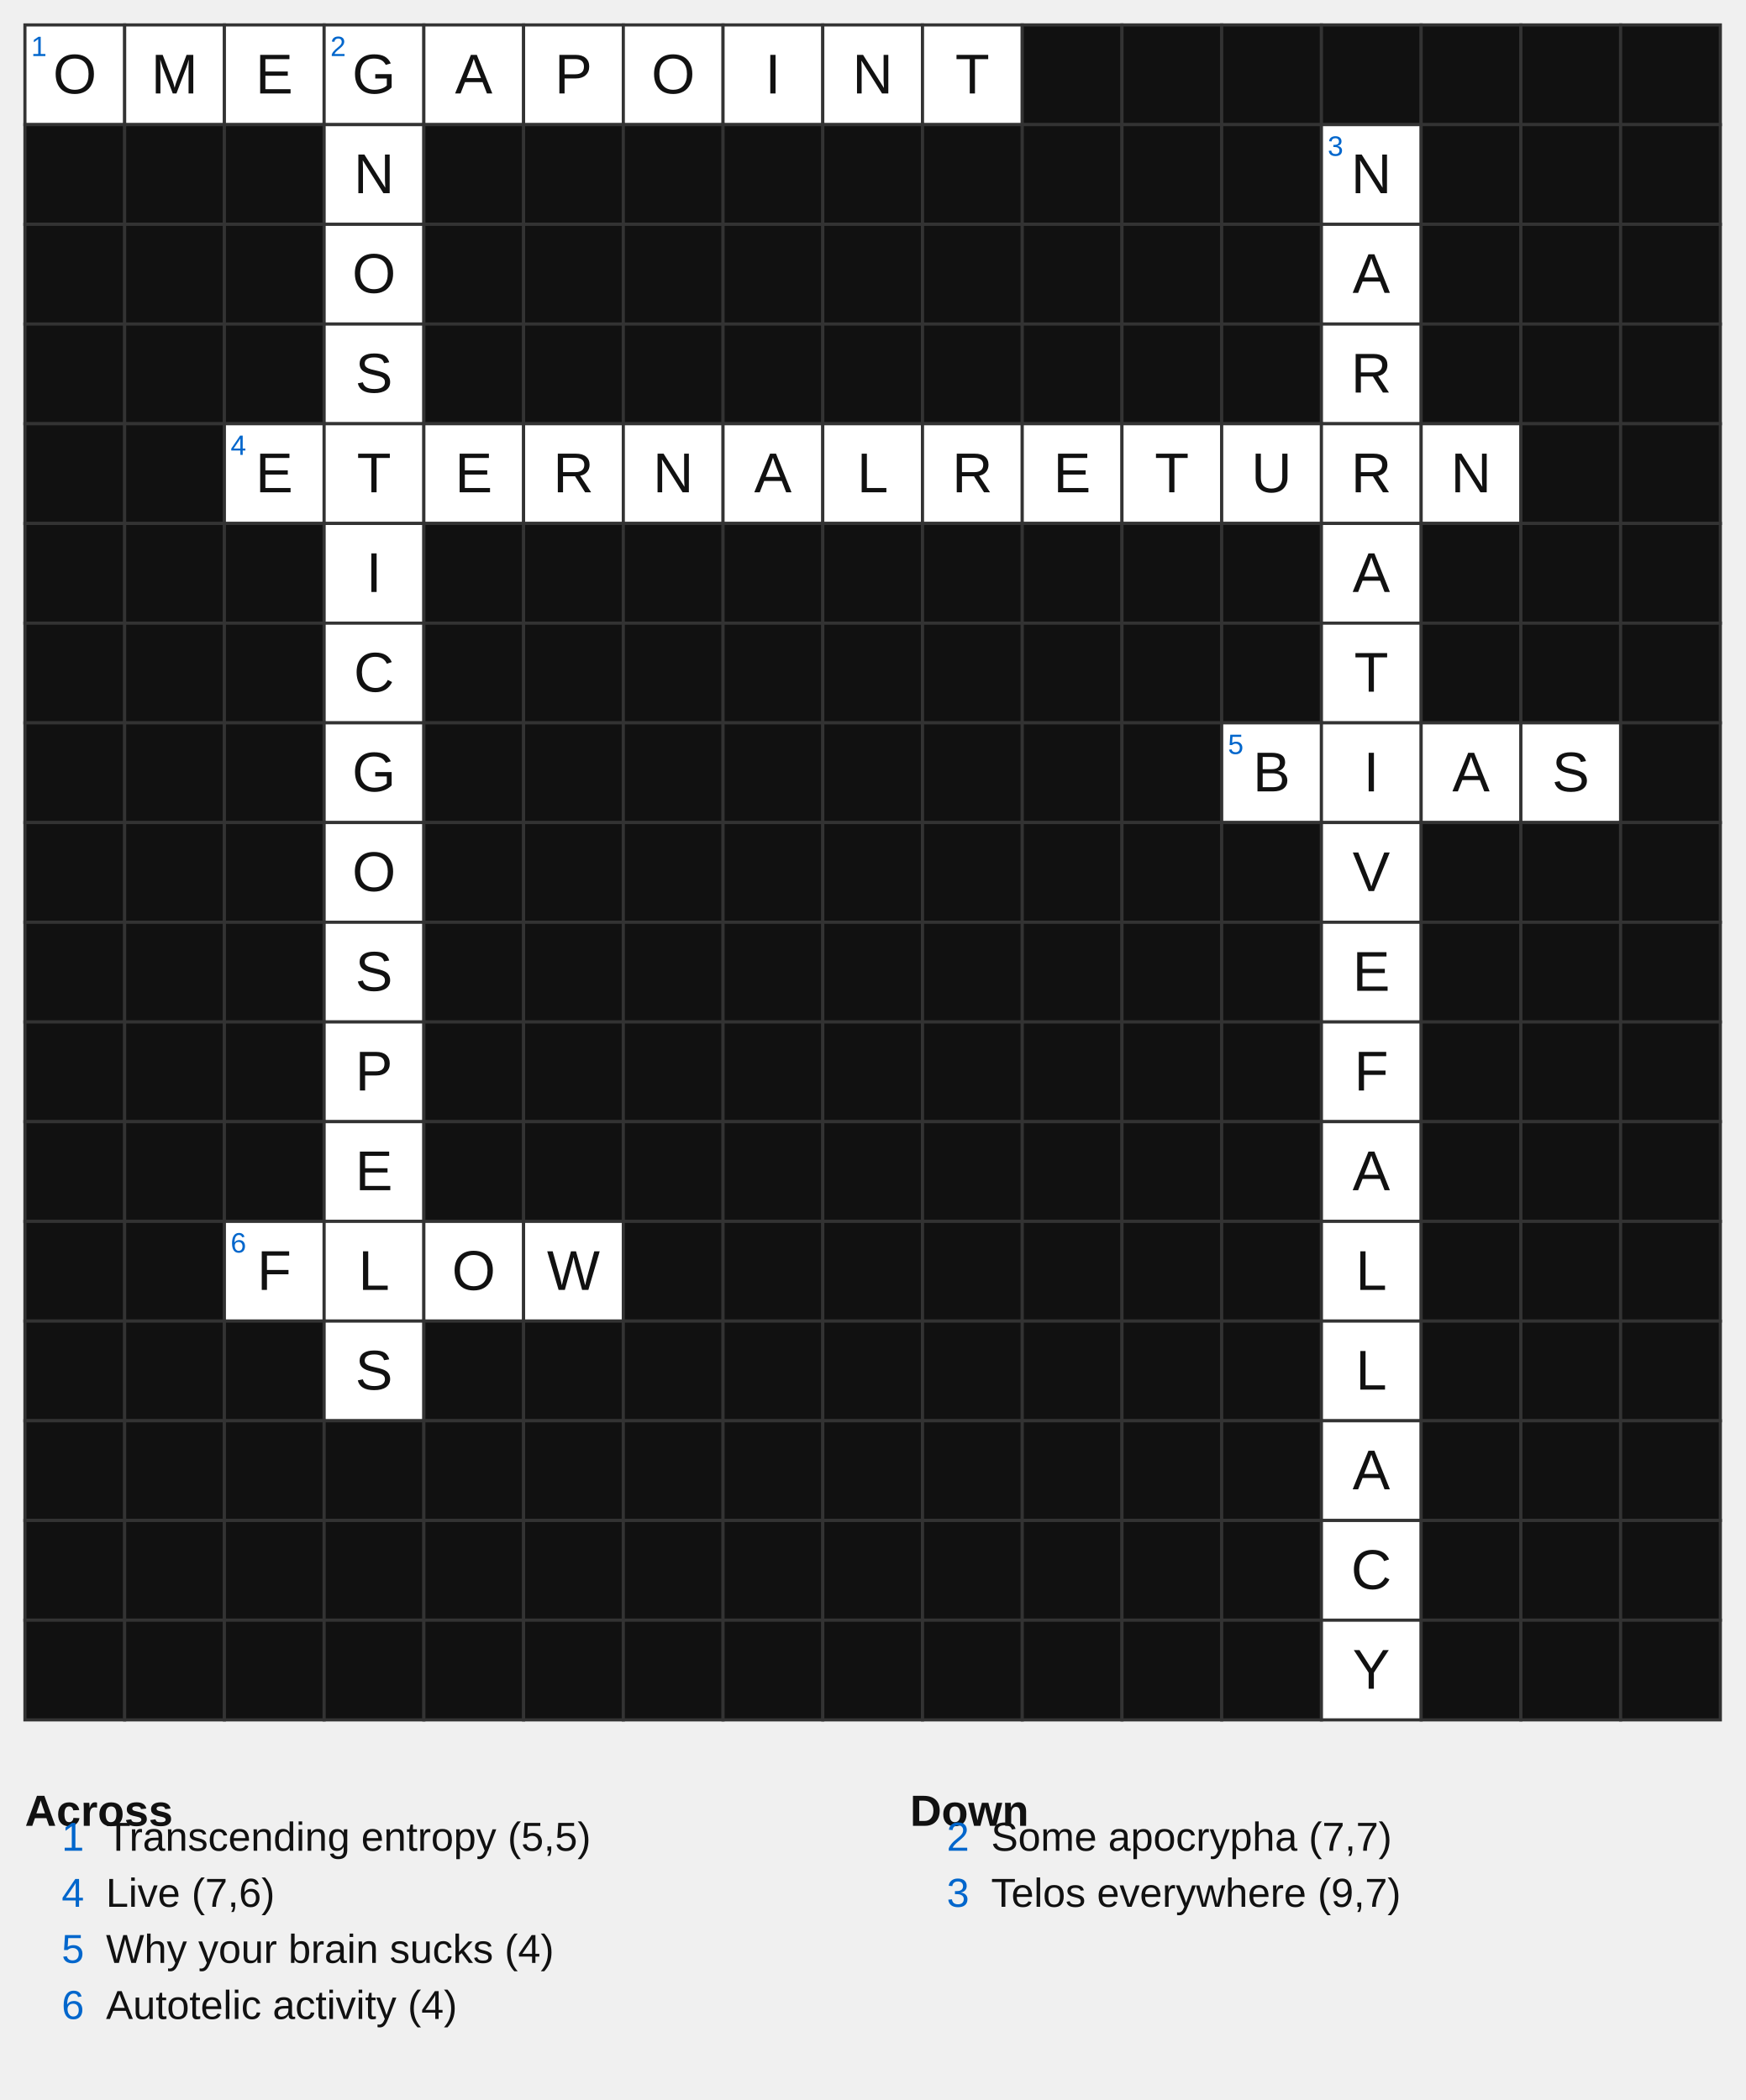
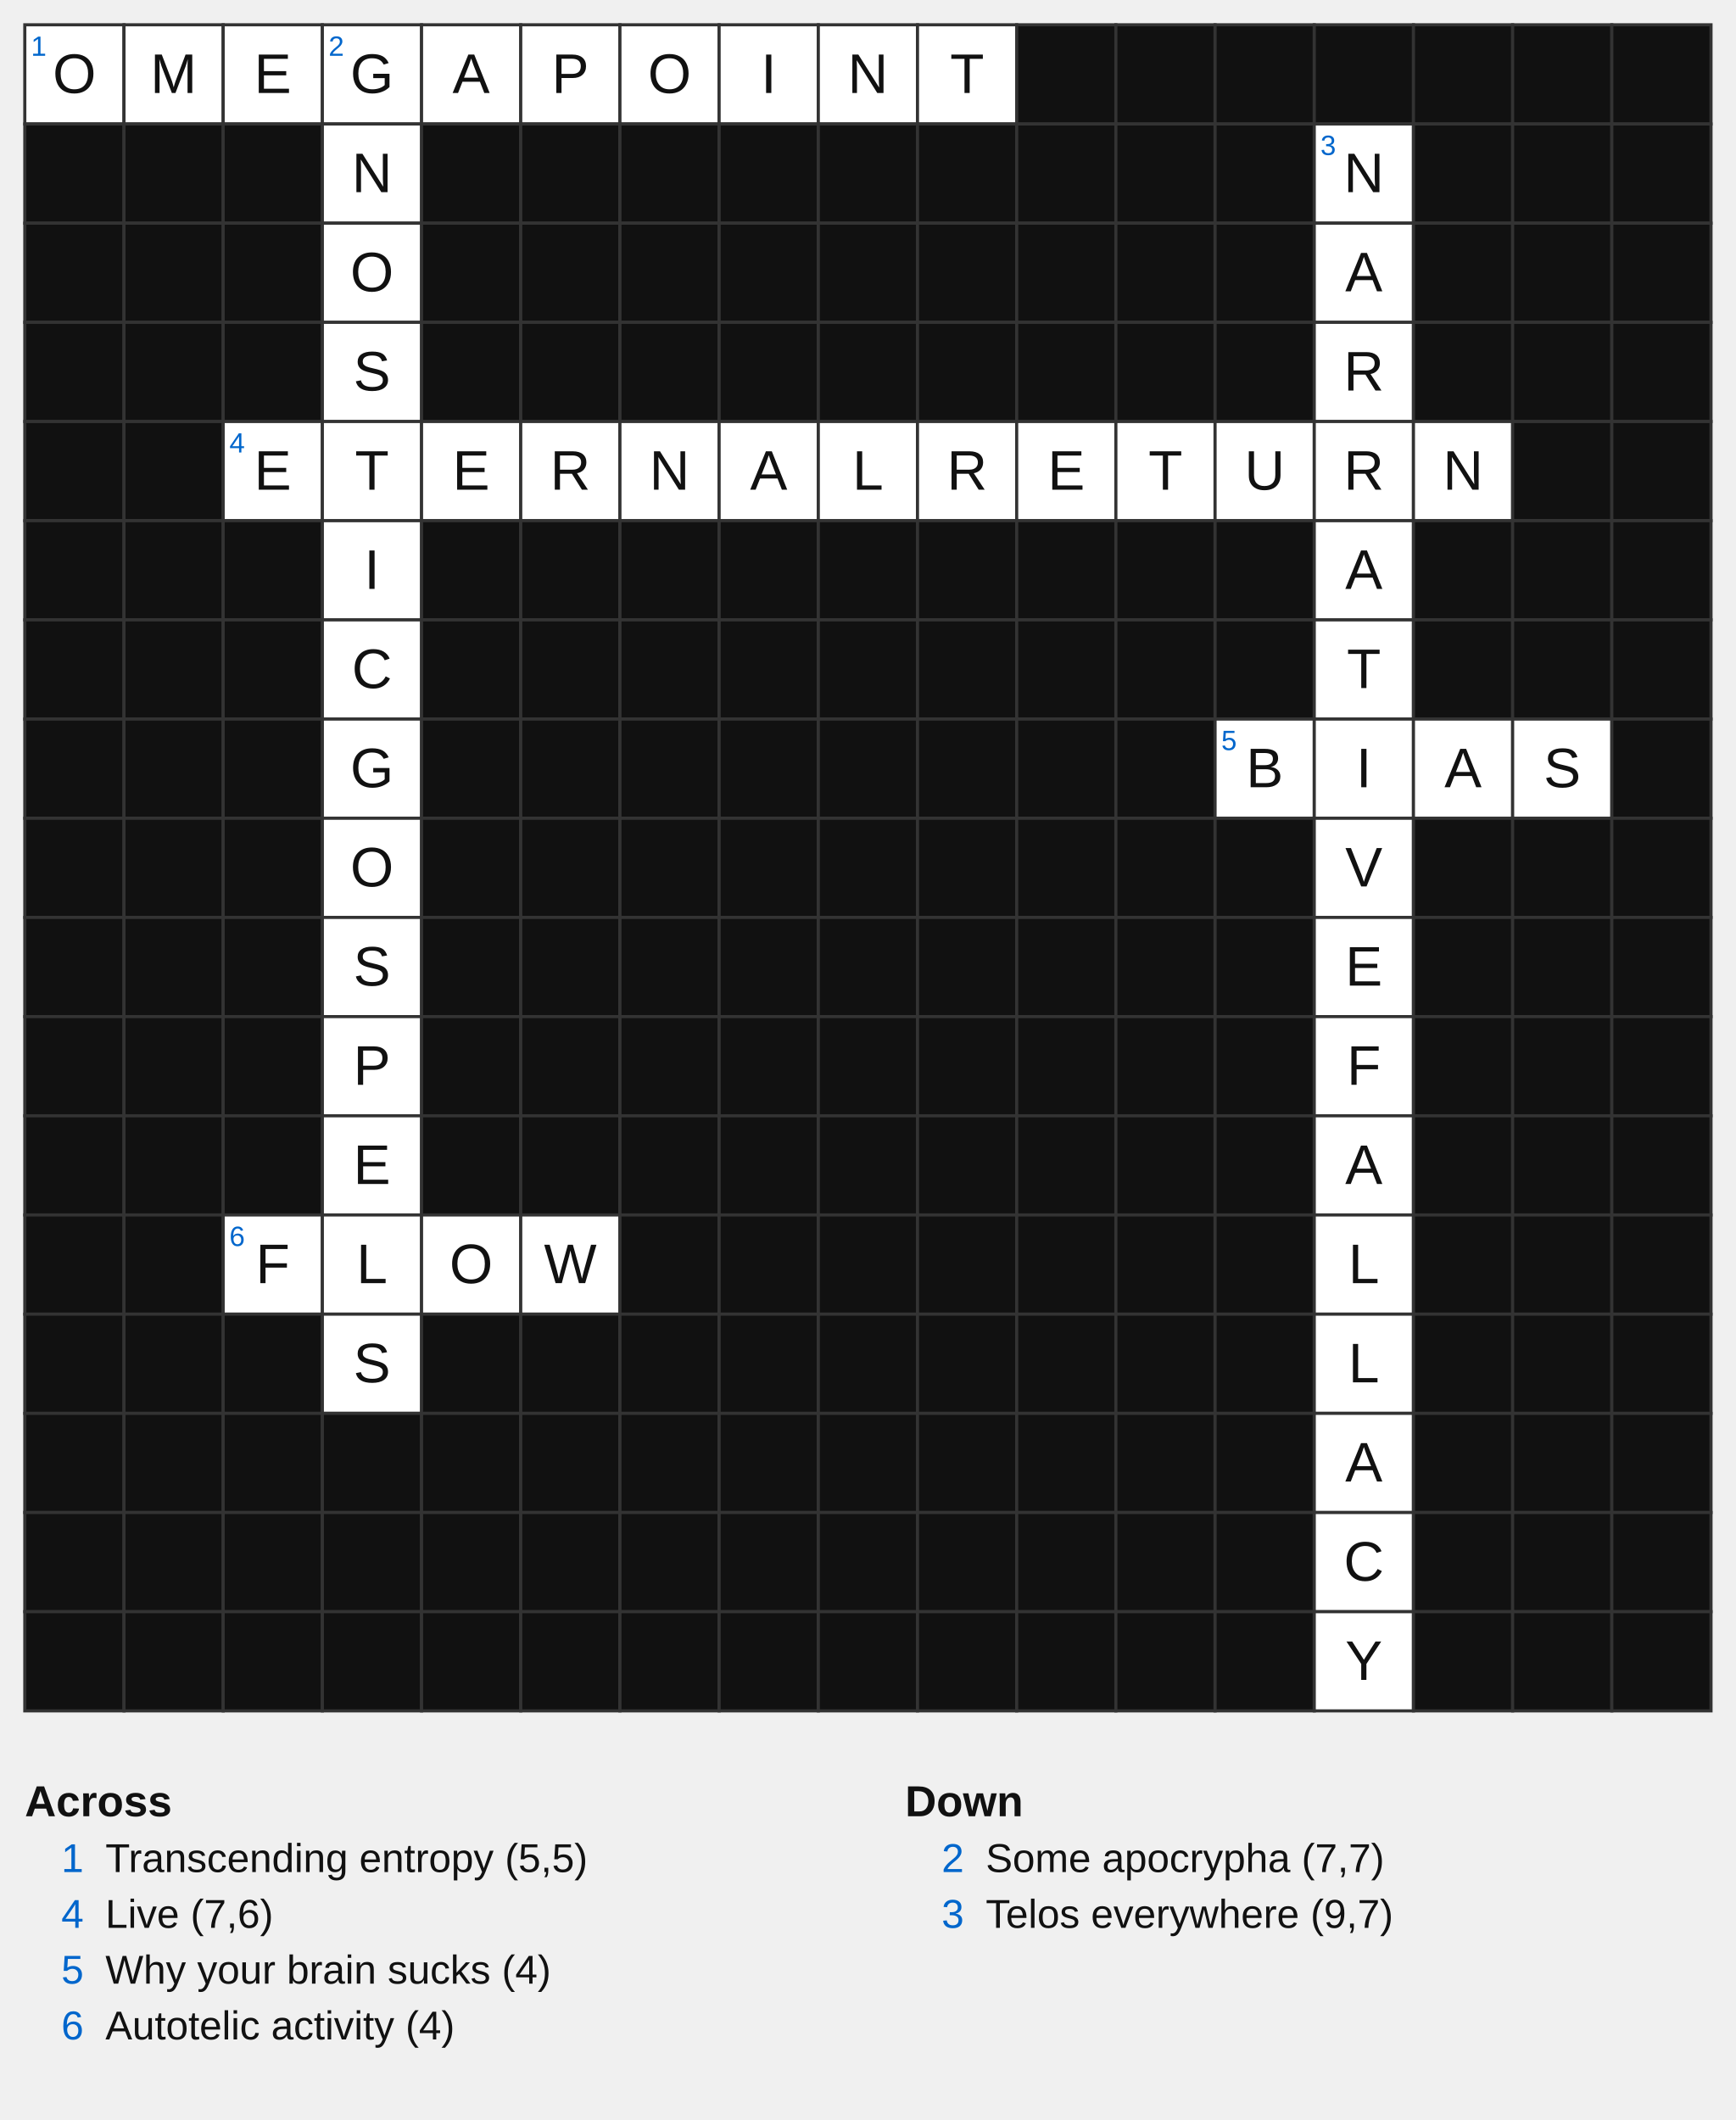
- <svg xmlns="http://www.w3.org/2000/svg" width="560" height="674" viewBox="0 0 560 674" font-family="'Helvetica Neue', Arial, sans-serif">
+ <svg xmlns="http://www.w3.org/2000/svg" width="560" height="684" viewBox="0 0 560 684" font-family="'Helvetica Neue', Arial, sans-serif">
  <rect id="cell-r0-c0" x="8" y="8" width="32" height="32" fill="#ffffff" stroke="#333333" stroke-width="1" />
  <text x="10" y="18" font-size="9" fill="#0066cc">1</text>
  <text x="24" y="30" font-size="18" fill="#111111" text-anchor="middle">O</text>
  <rect id="cell-r0-c1" x="40" y="8" width="32" height="32" fill="#ffffff" stroke="#333333" stroke-width="1" />
  <text x="56" y="30" font-size="18" fill="#111111" text-anchor="middle">M</text>
  <rect id="cell-r0-c2" x="72" y="8" width="32" height="32" fill="#ffffff" stroke="#333333" stroke-width="1" />
  <text x="88" y="30" font-size="18" fill="#111111" text-anchor="middle">E</text>
  <rect id="cell-r0-c3" x="104" y="8" width="32" height="32" fill="#ffffff" stroke="#333333" stroke-width="1" />
  <text x="106" y="18" font-size="9" fill="#0066cc">2</text>
  <text x="120" y="30" font-size="18" fill="#111111" text-anchor="middle">G</text>
  <rect id="cell-r0-c4" x="136" y="8" width="32" height="32" fill="#ffffff" stroke="#333333" stroke-width="1" />
  <text x="152" y="30" font-size="18" fill="#111111" text-anchor="middle">A</text>
  <rect id="cell-r0-c5" x="168" y="8" width="32" height="32" fill="#ffffff" stroke="#333333" stroke-width="1" />
  <text x="184" y="30" font-size="18" fill="#111111" text-anchor="middle">P</text>
  <rect id="cell-r0-c6" x="200" y="8" width="32" height="32" fill="#ffffff" stroke="#333333" stroke-width="1" />
  <text x="216" y="30" font-size="18" fill="#111111" text-anchor="middle">O</text>
  <rect id="cell-r0-c7" x="232" y="8" width="32" height="32" fill="#ffffff" stroke="#333333" stroke-width="1" />
  <text x="248" y="30" font-size="18" fill="#111111" text-anchor="middle">I</text>
  <rect id="cell-r0-c8" x="264" y="8" width="32" height="32" fill="#ffffff" stroke="#333333" stroke-width="1" />
  <text x="280" y="30" font-size="18" fill="#111111" text-anchor="middle">N</text>
  <rect id="cell-r0-c9" x="296" y="8" width="32" height="32" fill="#ffffff" stroke="#333333" stroke-width="1" />
  <text x="312" y="30" font-size="18" fill="#111111" text-anchor="middle">T</text>
  <rect id="cell-r0-c10" x="328" y="8" width="32" height="32" fill="#111111" stroke="#333333" stroke-width="1" />
  <rect id="cell-r0-c11" x="360" y="8" width="32" height="32" fill="#111111" stroke="#333333" stroke-width="1" />
  <rect id="cell-r0-c12" x="392" y="8" width="32" height="32" fill="#111111" stroke="#333333" stroke-width="1" />
  <rect id="cell-r0-c13" x="424" y="8" width="32" height="32" fill="#111111" stroke="#333333" stroke-width="1" />
  <rect id="cell-r0-c14" x="456" y="8" width="32" height="32" fill="#111111" stroke="#333333" stroke-width="1" />
  <rect id="cell-r0-c15" x="488" y="8" width="32" height="32" fill="#111111" stroke="#333333" stroke-width="1" />
  <rect id="cell-r0-c16" x="520" y="8" width="32" height="32" fill="#111111" stroke="#333333" stroke-width="1" />
  <rect id="cell-r1-c0" x="8" y="40" width="32" height="32" fill="#111111" stroke="#333333" stroke-width="1" />
  <rect id="cell-r1-c1" x="40" y="40" width="32" height="32" fill="#111111" stroke="#333333" stroke-width="1" />
  <rect id="cell-r1-c2" x="72" y="40" width="32" height="32" fill="#111111" stroke="#333333" stroke-width="1" />
  <rect id="cell-r1-c3" x="104" y="40" width="32" height="32" fill="#ffffff" stroke="#333333" stroke-width="1" />
  <text x="120" y="62" font-size="18" fill="#111111" text-anchor="middle">N</text>
  <rect id="cell-r1-c4" x="136" y="40" width="32" height="32" fill="#111111" stroke="#333333" stroke-width="1" />
  <rect id="cell-r1-c5" x="168" y="40" width="32" height="32" fill="#111111" stroke="#333333" stroke-width="1" />
  <rect id="cell-r1-c6" x="200" y="40" width="32" height="32" fill="#111111" stroke="#333333" stroke-width="1" />
  <rect id="cell-r1-c7" x="232" y="40" width="32" height="32" fill="#111111" stroke="#333333" stroke-width="1" />
  <rect id="cell-r1-c8" x="264" y="40" width="32" height="32" fill="#111111" stroke="#333333" stroke-width="1" />
  <rect id="cell-r1-c9" x="296" y="40" width="32" height="32" fill="#111111" stroke="#333333" stroke-width="1" />
  <rect id="cell-r1-c10" x="328" y="40" width="32" height="32" fill="#111111" stroke="#333333" stroke-width="1" />
  <rect id="cell-r1-c11" x="360" y="40" width="32" height="32" fill="#111111" stroke="#333333" stroke-width="1" />
  <rect id="cell-r1-c12" x="392" y="40" width="32" height="32" fill="#111111" stroke="#333333" stroke-width="1" />
  <rect id="cell-r1-c13" x="424" y="40" width="32" height="32" fill="#ffffff" stroke="#333333" stroke-width="1" />
  <text x="426" y="50" font-size="9" fill="#0066cc">3</text>
  <text x="440" y="62" font-size="18" fill="#111111" text-anchor="middle">N</text>
  <rect id="cell-r1-c14" x="456" y="40" width="32" height="32" fill="#111111" stroke="#333333" stroke-width="1" />
  <rect id="cell-r1-c15" x="488" y="40" width="32" height="32" fill="#111111" stroke="#333333" stroke-width="1" />
  <rect id="cell-r1-c16" x="520" y="40" width="32" height="32" fill="#111111" stroke="#333333" stroke-width="1" />
  <rect id="cell-r2-c0" x="8" y="72" width="32" height="32" fill="#111111" stroke="#333333" stroke-width="1" />
  <rect id="cell-r2-c1" x="40" y="72" width="32" height="32" fill="#111111" stroke="#333333" stroke-width="1" />
  <rect id="cell-r2-c2" x="72" y="72" width="32" height="32" fill="#111111" stroke="#333333" stroke-width="1" />
  <rect id="cell-r2-c3" x="104" y="72" width="32" height="32" fill="#ffffff" stroke="#333333" stroke-width="1" />
  <text x="120" y="94" font-size="18" fill="#111111" text-anchor="middle">O</text>
  <rect id="cell-r2-c4" x="136" y="72" width="32" height="32" fill="#111111" stroke="#333333" stroke-width="1" />
  <rect id="cell-r2-c5" x="168" y="72" width="32" height="32" fill="#111111" stroke="#333333" stroke-width="1" />
  <rect id="cell-r2-c6" x="200" y="72" width="32" height="32" fill="#111111" stroke="#333333" stroke-width="1" />
  <rect id="cell-r2-c7" x="232" y="72" width="32" height="32" fill="#111111" stroke="#333333" stroke-width="1" />
  <rect id="cell-r2-c8" x="264" y="72" width="32" height="32" fill="#111111" stroke="#333333" stroke-width="1" />
  <rect id="cell-r2-c9" x="296" y="72" width="32" height="32" fill="#111111" stroke="#333333" stroke-width="1" />
  <rect id="cell-r2-c10" x="328" y="72" width="32" height="32" fill="#111111" stroke="#333333" stroke-width="1" />
  <rect id="cell-r2-c11" x="360" y="72" width="32" height="32" fill="#111111" stroke="#333333" stroke-width="1" />
  <rect id="cell-r2-c12" x="392" y="72" width="32" height="32" fill="#111111" stroke="#333333" stroke-width="1" />
  <rect id="cell-r2-c13" x="424" y="72" width="32" height="32" fill="#ffffff" stroke="#333333" stroke-width="1" />
  <text x="440" y="94" font-size="18" fill="#111111" text-anchor="middle">A</text>
  <rect id="cell-r2-c14" x="456" y="72" width="32" height="32" fill="#111111" stroke="#333333" stroke-width="1" />
  <rect id="cell-r2-c15" x="488" y="72" width="32" height="32" fill="#111111" stroke="#333333" stroke-width="1" />
  <rect id="cell-r2-c16" x="520" y="72" width="32" height="32" fill="#111111" stroke="#333333" stroke-width="1" />
  <rect id="cell-r3-c0" x="8" y="104" width="32" height="32" fill="#111111" stroke="#333333" stroke-width="1" />
  <rect id="cell-r3-c1" x="40" y="104" width="32" height="32" fill="#111111" stroke="#333333" stroke-width="1" />
  <rect id="cell-r3-c2" x="72" y="104" width="32" height="32" fill="#111111" stroke="#333333" stroke-width="1" />
  <rect id="cell-r3-c3" x="104" y="104" width="32" height="32" fill="#ffffff" stroke="#333333" stroke-width="1" />
  <text x="120" y="126" font-size="18" fill="#111111" text-anchor="middle">S</text>
  <rect id="cell-r3-c4" x="136" y="104" width="32" height="32" fill="#111111" stroke="#333333" stroke-width="1" />
  <rect id="cell-r3-c5" x="168" y="104" width="32" height="32" fill="#111111" stroke="#333333" stroke-width="1" />
  <rect id="cell-r3-c6" x="200" y="104" width="32" height="32" fill="#111111" stroke="#333333" stroke-width="1" />
  <rect id="cell-r3-c7" x="232" y="104" width="32" height="32" fill="#111111" stroke="#333333" stroke-width="1" />
  <rect id="cell-r3-c8" x="264" y="104" width="32" height="32" fill="#111111" stroke="#333333" stroke-width="1" />
  <rect id="cell-r3-c9" x="296" y="104" width="32" height="32" fill="#111111" stroke="#333333" stroke-width="1" />
  <rect id="cell-r3-c10" x="328" y="104" width="32" height="32" fill="#111111" stroke="#333333" stroke-width="1" />
  <rect id="cell-r3-c11" x="360" y="104" width="32" height="32" fill="#111111" stroke="#333333" stroke-width="1" />
  <rect id="cell-r3-c12" x="392" y="104" width="32" height="32" fill="#111111" stroke="#333333" stroke-width="1" />
  <rect id="cell-r3-c13" x="424" y="104" width="32" height="32" fill="#ffffff" stroke="#333333" stroke-width="1" />
  <text x="440" y="126" font-size="18" fill="#111111" text-anchor="middle">R</text>
  <rect id="cell-r3-c14" x="456" y="104" width="32" height="32" fill="#111111" stroke="#333333" stroke-width="1" />
  <rect id="cell-r3-c15" x="488" y="104" width="32" height="32" fill="#111111" stroke="#333333" stroke-width="1" />
  <rect id="cell-r3-c16" x="520" y="104" width="32" height="32" fill="#111111" stroke="#333333" stroke-width="1" />
  <rect id="cell-r4-c0" x="8" y="136" width="32" height="32" fill="#111111" stroke="#333333" stroke-width="1" />
  <rect id="cell-r4-c1" x="40" y="136" width="32" height="32" fill="#111111" stroke="#333333" stroke-width="1" />
  <rect id="cell-r4-c2" x="72" y="136" width="32" height="32" fill="#ffffff" stroke="#333333" stroke-width="1" />
  <text x="74" y="146" font-size="9" fill="#0066cc">4</text>
  <text x="88" y="158" font-size="18" fill="#111111" text-anchor="middle">E</text>
  <rect id="cell-r4-c3" x="104" y="136" width="32" height="32" fill="#ffffff" stroke="#333333" stroke-width="1" />
  <text x="120" y="158" font-size="18" fill="#111111" text-anchor="middle">T</text>
  <rect id="cell-r4-c4" x="136" y="136" width="32" height="32" fill="#ffffff" stroke="#333333" stroke-width="1" />
  <text x="152" y="158" font-size="18" fill="#111111" text-anchor="middle">E</text>
  <rect id="cell-r4-c5" x="168" y="136" width="32" height="32" fill="#ffffff" stroke="#333333" stroke-width="1" />
  <text x="184" y="158" font-size="18" fill="#111111" text-anchor="middle">R</text>
  <rect id="cell-r4-c6" x="200" y="136" width="32" height="32" fill="#ffffff" stroke="#333333" stroke-width="1" />
  <text x="216" y="158" font-size="18" fill="#111111" text-anchor="middle">N</text>
  <rect id="cell-r4-c7" x="232" y="136" width="32" height="32" fill="#ffffff" stroke="#333333" stroke-width="1" />
  <text x="248" y="158" font-size="18" fill="#111111" text-anchor="middle">A</text>
  <rect id="cell-r4-c8" x="264" y="136" width="32" height="32" fill="#ffffff" stroke="#333333" stroke-width="1" />
  <text x="280" y="158" font-size="18" fill="#111111" text-anchor="middle">L</text>
  <rect id="cell-r4-c9" x="296" y="136" width="32" height="32" fill="#ffffff" stroke="#333333" stroke-width="1" />
  <text x="312" y="158" font-size="18" fill="#111111" text-anchor="middle">R</text>
  <rect id="cell-r4-c10" x="328" y="136" width="32" height="32" fill="#ffffff" stroke="#333333" stroke-width="1" />
  <text x="344" y="158" font-size="18" fill="#111111" text-anchor="middle">E</text>
  <rect id="cell-r4-c11" x="360" y="136" width="32" height="32" fill="#ffffff" stroke="#333333" stroke-width="1" />
  <text x="376" y="158" font-size="18" fill="#111111" text-anchor="middle">T</text>
  <rect id="cell-r4-c12" x="392" y="136" width="32" height="32" fill="#ffffff" stroke="#333333" stroke-width="1" />
  <text x="408" y="158" font-size="18" fill="#111111" text-anchor="middle">U</text>
  <rect id="cell-r4-c13" x="424" y="136" width="32" height="32" fill="#ffffff" stroke="#333333" stroke-width="1" />
  <text x="440" y="158" font-size="18" fill="#111111" text-anchor="middle">R</text>
  <rect id="cell-r4-c14" x="456" y="136" width="32" height="32" fill="#ffffff" stroke="#333333" stroke-width="1" />
  <text x="472" y="158" font-size="18" fill="#111111" text-anchor="middle">N</text>
  <rect id="cell-r4-c15" x="488" y="136" width="32" height="32" fill="#111111" stroke="#333333" stroke-width="1" />
  <rect id="cell-r4-c16" x="520" y="136" width="32" height="32" fill="#111111" stroke="#333333" stroke-width="1" />
  <rect id="cell-r5-c0" x="8" y="168" width="32" height="32" fill="#111111" stroke="#333333" stroke-width="1" />
  <rect id="cell-r5-c1" x="40" y="168" width="32" height="32" fill="#111111" stroke="#333333" stroke-width="1" />
  <rect id="cell-r5-c2" x="72" y="168" width="32" height="32" fill="#111111" stroke="#333333" stroke-width="1" />
  <rect id="cell-r5-c3" x="104" y="168" width="32" height="32" fill="#ffffff" stroke="#333333" stroke-width="1" />
  <text x="120" y="190" font-size="18" fill="#111111" text-anchor="middle">I</text>
  <rect id="cell-r5-c4" x="136" y="168" width="32" height="32" fill="#111111" stroke="#333333" stroke-width="1" />
  <rect id="cell-r5-c5" x="168" y="168" width="32" height="32" fill="#111111" stroke="#333333" stroke-width="1" />
  <rect id="cell-r5-c6" x="200" y="168" width="32" height="32" fill="#111111" stroke="#333333" stroke-width="1" />
  <rect id="cell-r5-c7" x="232" y="168" width="32" height="32" fill="#111111" stroke="#333333" stroke-width="1" />
  <rect id="cell-r5-c8" x="264" y="168" width="32" height="32" fill="#111111" stroke="#333333" stroke-width="1" />
  <rect id="cell-r5-c9" x="296" y="168" width="32" height="32" fill="#111111" stroke="#333333" stroke-width="1" />
  <rect id="cell-r5-c10" x="328" y="168" width="32" height="32" fill="#111111" stroke="#333333" stroke-width="1" />
  <rect id="cell-r5-c11" x="360" y="168" width="32" height="32" fill="#111111" stroke="#333333" stroke-width="1" />
  <rect id="cell-r5-c12" x="392" y="168" width="32" height="32" fill="#111111" stroke="#333333" stroke-width="1" />
  <rect id="cell-r5-c13" x="424" y="168" width="32" height="32" fill="#ffffff" stroke="#333333" stroke-width="1" />
  <text x="440" y="190" font-size="18" fill="#111111" text-anchor="middle">A</text>
  <rect id="cell-r5-c14" x="456" y="168" width="32" height="32" fill="#111111" stroke="#333333" stroke-width="1" />
  <rect id="cell-r5-c15" x="488" y="168" width="32" height="32" fill="#111111" stroke="#333333" stroke-width="1" />
  <rect id="cell-r5-c16" x="520" y="168" width="32" height="32" fill="#111111" stroke="#333333" stroke-width="1" />
  <rect id="cell-r6-c0" x="8" y="200" width="32" height="32" fill="#111111" stroke="#333333" stroke-width="1" />
  <rect id="cell-r6-c1" x="40" y="200" width="32" height="32" fill="#111111" stroke="#333333" stroke-width="1" />
  <rect id="cell-r6-c2" x="72" y="200" width="32" height="32" fill="#111111" stroke="#333333" stroke-width="1" />
  <rect id="cell-r6-c3" x="104" y="200" width="32" height="32" fill="#ffffff" stroke="#333333" stroke-width="1" />
  <text x="120" y="222" font-size="18" fill="#111111" text-anchor="middle">C</text>
  <rect id="cell-r6-c4" x="136" y="200" width="32" height="32" fill="#111111" stroke="#333333" stroke-width="1" />
  <rect id="cell-r6-c5" x="168" y="200" width="32" height="32" fill="#111111" stroke="#333333" stroke-width="1" />
  <rect id="cell-r6-c6" x="200" y="200" width="32" height="32" fill="#111111" stroke="#333333" stroke-width="1" />
  <rect id="cell-r6-c7" x="232" y="200" width="32" height="32" fill="#111111" stroke="#333333" stroke-width="1" />
  <rect id="cell-r6-c8" x="264" y="200" width="32" height="32" fill="#111111" stroke="#333333" stroke-width="1" />
  <rect id="cell-r6-c9" x="296" y="200" width="32" height="32" fill="#111111" stroke="#333333" stroke-width="1" />
  <rect id="cell-r6-c10" x="328" y="200" width="32" height="32" fill="#111111" stroke="#333333" stroke-width="1" />
  <rect id="cell-r6-c11" x="360" y="200" width="32" height="32" fill="#111111" stroke="#333333" stroke-width="1" />
  <rect id="cell-r6-c12" x="392" y="200" width="32" height="32" fill="#111111" stroke="#333333" stroke-width="1" />
  <rect id="cell-r6-c13" x="424" y="200" width="32" height="32" fill="#ffffff" stroke="#333333" stroke-width="1" />
  <text x="440" y="222" font-size="18" fill="#111111" text-anchor="middle">T</text>
  <rect id="cell-r6-c14" x="456" y="200" width="32" height="32" fill="#111111" stroke="#333333" stroke-width="1" />
  <rect id="cell-r6-c15" x="488" y="200" width="32" height="32" fill="#111111" stroke="#333333" stroke-width="1" />
  <rect id="cell-r6-c16" x="520" y="200" width="32" height="32" fill="#111111" stroke="#333333" stroke-width="1" />
  <rect id="cell-r7-c0" x="8" y="232" width="32" height="32" fill="#111111" stroke="#333333" stroke-width="1" />
  <rect id="cell-r7-c1" x="40" y="232" width="32" height="32" fill="#111111" stroke="#333333" stroke-width="1" />
  <rect id="cell-r7-c2" x="72" y="232" width="32" height="32" fill="#111111" stroke="#333333" stroke-width="1" />
  <rect id="cell-r7-c3" x="104" y="232" width="32" height="32" fill="#ffffff" stroke="#333333" stroke-width="1" />
  <text x="120" y="254" font-size="18" fill="#111111" text-anchor="middle">G</text>
  <rect id="cell-r7-c4" x="136" y="232" width="32" height="32" fill="#111111" stroke="#333333" stroke-width="1" />
  <rect id="cell-r7-c5" x="168" y="232" width="32" height="32" fill="#111111" stroke="#333333" stroke-width="1" />
  <rect id="cell-r7-c6" x="200" y="232" width="32" height="32" fill="#111111" stroke="#333333" stroke-width="1" />
  <rect id="cell-r7-c7" x="232" y="232" width="32" height="32" fill="#111111" stroke="#333333" stroke-width="1" />
  <rect id="cell-r7-c8" x="264" y="232" width="32" height="32" fill="#111111" stroke="#333333" stroke-width="1" />
  <rect id="cell-r7-c9" x="296" y="232" width="32" height="32" fill="#111111" stroke="#333333" stroke-width="1" />
  <rect id="cell-r7-c10" x="328" y="232" width="32" height="32" fill="#111111" stroke="#333333" stroke-width="1" />
  <rect id="cell-r7-c11" x="360" y="232" width="32" height="32" fill="#111111" stroke="#333333" stroke-width="1" />
  <rect id="cell-r7-c12" x="392" y="232" width="32" height="32" fill="#ffffff" stroke="#333333" stroke-width="1" />
  <text x="394" y="242" font-size="9" fill="#0066cc">5</text>
  <text x="408" y="254" font-size="18" fill="#111111" text-anchor="middle">B</text>
  <rect id="cell-r7-c13" x="424" y="232" width="32" height="32" fill="#ffffff" stroke="#333333" stroke-width="1" />
  <text x="440" y="254" font-size="18" fill="#111111" text-anchor="middle">I</text>
  <rect id="cell-r7-c14" x="456" y="232" width="32" height="32" fill="#ffffff" stroke="#333333" stroke-width="1" />
  <text x="472" y="254" font-size="18" fill="#111111" text-anchor="middle">A</text>
  <rect id="cell-r7-c15" x="488" y="232" width="32" height="32" fill="#ffffff" stroke="#333333" stroke-width="1" />
  <text x="504" y="254" font-size="18" fill="#111111" text-anchor="middle">S</text>
  <rect id="cell-r7-c16" x="520" y="232" width="32" height="32" fill="#111111" stroke="#333333" stroke-width="1" />
  <rect id="cell-r8-c0" x="8" y="264" width="32" height="32" fill="#111111" stroke="#333333" stroke-width="1" />
  <rect id="cell-r8-c1" x="40" y="264" width="32" height="32" fill="#111111" stroke="#333333" stroke-width="1" />
  <rect id="cell-r8-c2" x="72" y="264" width="32" height="32" fill="#111111" stroke="#333333" stroke-width="1" />
  <rect id="cell-r8-c3" x="104" y="264" width="32" height="32" fill="#ffffff" stroke="#333333" stroke-width="1" />
  <text x="120" y="286" font-size="18" fill="#111111" text-anchor="middle">O</text>
  <rect id="cell-r8-c4" x="136" y="264" width="32" height="32" fill="#111111" stroke="#333333" stroke-width="1" />
  <rect id="cell-r8-c5" x="168" y="264" width="32" height="32" fill="#111111" stroke="#333333" stroke-width="1" />
  <rect id="cell-r8-c6" x="200" y="264" width="32" height="32" fill="#111111" stroke="#333333" stroke-width="1" />
  <rect id="cell-r8-c7" x="232" y="264" width="32" height="32" fill="#111111" stroke="#333333" stroke-width="1" />
  <rect id="cell-r8-c8" x="264" y="264" width="32" height="32" fill="#111111" stroke="#333333" stroke-width="1" />
  <rect id="cell-r8-c9" x="296" y="264" width="32" height="32" fill="#111111" stroke="#333333" stroke-width="1" />
  <rect id="cell-r8-c10" x="328" y="264" width="32" height="32" fill="#111111" stroke="#333333" stroke-width="1" />
  <rect id="cell-r8-c11" x="360" y="264" width="32" height="32" fill="#111111" stroke="#333333" stroke-width="1" />
  <rect id="cell-r8-c12" x="392" y="264" width="32" height="32" fill="#111111" stroke="#333333" stroke-width="1" />
  <rect id="cell-r8-c13" x="424" y="264" width="32" height="32" fill="#ffffff" stroke="#333333" stroke-width="1" />
  <text x="440" y="286" font-size="18" fill="#111111" text-anchor="middle">V</text>
  <rect id="cell-r8-c14" x="456" y="264" width="32" height="32" fill="#111111" stroke="#333333" stroke-width="1" />
  <rect id="cell-r8-c15" x="488" y="264" width="32" height="32" fill="#111111" stroke="#333333" stroke-width="1" />
  <rect id="cell-r8-c16" x="520" y="264" width="32" height="32" fill="#111111" stroke="#333333" stroke-width="1" />
  <rect id="cell-r9-c0" x="8" y="296" width="32" height="32" fill="#111111" stroke="#333333" stroke-width="1" />
  <rect id="cell-r9-c1" x="40" y="296" width="32" height="32" fill="#111111" stroke="#333333" stroke-width="1" />
  <rect id="cell-r9-c2" x="72" y="296" width="32" height="32" fill="#111111" stroke="#333333" stroke-width="1" />
  <rect id="cell-r9-c3" x="104" y="296" width="32" height="32" fill="#ffffff" stroke="#333333" stroke-width="1" />
  <text x="120" y="318" font-size="18" fill="#111111" text-anchor="middle">S</text>
  <rect id="cell-r9-c4" x="136" y="296" width="32" height="32" fill="#111111" stroke="#333333" stroke-width="1" />
  <rect id="cell-r9-c5" x="168" y="296" width="32" height="32" fill="#111111" stroke="#333333" stroke-width="1" />
  <rect id="cell-r9-c6" x="200" y="296" width="32" height="32" fill="#111111" stroke="#333333" stroke-width="1" />
  <rect id="cell-r9-c7" x="232" y="296" width="32" height="32" fill="#111111" stroke="#333333" stroke-width="1" />
  <rect id="cell-r9-c8" x="264" y="296" width="32" height="32" fill="#111111" stroke="#333333" stroke-width="1" />
  <rect id="cell-r9-c9" x="296" y="296" width="32" height="32" fill="#111111" stroke="#333333" stroke-width="1" />
  <rect id="cell-r9-c10" x="328" y="296" width="32" height="32" fill="#111111" stroke="#333333" stroke-width="1" />
  <rect id="cell-r9-c11" x="360" y="296" width="32" height="32" fill="#111111" stroke="#333333" stroke-width="1" />
  <rect id="cell-r9-c12" x="392" y="296" width="32" height="32" fill="#111111" stroke="#333333" stroke-width="1" />
  <rect id="cell-r9-c13" x="424" y="296" width="32" height="32" fill="#ffffff" stroke="#333333" stroke-width="1" />
  <text x="440" y="318" font-size="18" fill="#111111" text-anchor="middle">E</text>
  <rect id="cell-r9-c14" x="456" y="296" width="32" height="32" fill="#111111" stroke="#333333" stroke-width="1" />
  <rect id="cell-r9-c15" x="488" y="296" width="32" height="32" fill="#111111" stroke="#333333" stroke-width="1" />
  <rect id="cell-r9-c16" x="520" y="296" width="32" height="32" fill="#111111" stroke="#333333" stroke-width="1" />
  <rect id="cell-r10-c0" x="8" y="328" width="32" height="32" fill="#111111" stroke="#333333" stroke-width="1" />
  <rect id="cell-r10-c1" x="40" y="328" width="32" height="32" fill="#111111" stroke="#333333" stroke-width="1" />
  <rect id="cell-r10-c2" x="72" y="328" width="32" height="32" fill="#111111" stroke="#333333" stroke-width="1" />
  <rect id="cell-r10-c3" x="104" y="328" width="32" height="32" fill="#ffffff" stroke="#333333" stroke-width="1" />
  <text x="120" y="350" font-size="18" fill="#111111" text-anchor="middle">P</text>
  <rect id="cell-r10-c4" x="136" y="328" width="32" height="32" fill="#111111" stroke="#333333" stroke-width="1" />
  <rect id="cell-r10-c5" x="168" y="328" width="32" height="32" fill="#111111" stroke="#333333" stroke-width="1" />
  <rect id="cell-r10-c6" x="200" y="328" width="32" height="32" fill="#111111" stroke="#333333" stroke-width="1" />
  <rect id="cell-r10-c7" x="232" y="328" width="32" height="32" fill="#111111" stroke="#333333" stroke-width="1" />
  <rect id="cell-r10-c8" x="264" y="328" width="32" height="32" fill="#111111" stroke="#333333" stroke-width="1" />
  <rect id="cell-r10-c9" x="296" y="328" width="32" height="32" fill="#111111" stroke="#333333" stroke-width="1" />
  <rect id="cell-r10-c10" x="328" y="328" width="32" height="32" fill="#111111" stroke="#333333" stroke-width="1" />
  <rect id="cell-r10-c11" x="360" y="328" width="32" height="32" fill="#111111" stroke="#333333" stroke-width="1" />
  <rect id="cell-r10-c12" x="392" y="328" width="32" height="32" fill="#111111" stroke="#333333" stroke-width="1" />
  <rect id="cell-r10-c13" x="424" y="328" width="32" height="32" fill="#ffffff" stroke="#333333" stroke-width="1" />
  <text x="440" y="350" font-size="18" fill="#111111" text-anchor="middle">F</text>
  <rect id="cell-r10-c14" x="456" y="328" width="32" height="32" fill="#111111" stroke="#333333" stroke-width="1" />
  <rect id="cell-r10-c15" x="488" y="328" width="32" height="32" fill="#111111" stroke="#333333" stroke-width="1" />
  <rect id="cell-r10-c16" x="520" y="328" width="32" height="32" fill="#111111" stroke="#333333" stroke-width="1" />
  <rect id="cell-r11-c0" x="8" y="360" width="32" height="32" fill="#111111" stroke="#333333" stroke-width="1" />
  <rect id="cell-r11-c1" x="40" y="360" width="32" height="32" fill="#111111" stroke="#333333" stroke-width="1" />
  <rect id="cell-r11-c2" x="72" y="360" width="32" height="32" fill="#111111" stroke="#333333" stroke-width="1" />
  <rect id="cell-r11-c3" x="104" y="360" width="32" height="32" fill="#ffffff" stroke="#333333" stroke-width="1" />
  <text x="120" y="382" font-size="18" fill="#111111" text-anchor="middle">E</text>
  <rect id="cell-r11-c4" x="136" y="360" width="32" height="32" fill="#111111" stroke="#333333" stroke-width="1" />
  <rect id="cell-r11-c5" x="168" y="360" width="32" height="32" fill="#111111" stroke="#333333" stroke-width="1" />
  <rect id="cell-r11-c6" x="200" y="360" width="32" height="32" fill="#111111" stroke="#333333" stroke-width="1" />
  <rect id="cell-r11-c7" x="232" y="360" width="32" height="32" fill="#111111" stroke="#333333" stroke-width="1" />
  <rect id="cell-r11-c8" x="264" y="360" width="32" height="32" fill="#111111" stroke="#333333" stroke-width="1" />
  <rect id="cell-r11-c9" x="296" y="360" width="32" height="32" fill="#111111" stroke="#333333" stroke-width="1" />
  <rect id="cell-r11-c10" x="328" y="360" width="32" height="32" fill="#111111" stroke="#333333" stroke-width="1" />
  <rect id="cell-r11-c11" x="360" y="360" width="32" height="32" fill="#111111" stroke="#333333" stroke-width="1" />
  <rect id="cell-r11-c12" x="392" y="360" width="32" height="32" fill="#111111" stroke="#333333" stroke-width="1" />
  <rect id="cell-r11-c13" x="424" y="360" width="32" height="32" fill="#ffffff" stroke="#333333" stroke-width="1" />
  <text x="440" y="382" font-size="18" fill="#111111" text-anchor="middle">A</text>
  <rect id="cell-r11-c14" x="456" y="360" width="32" height="32" fill="#111111" stroke="#333333" stroke-width="1" />
  <rect id="cell-r11-c15" x="488" y="360" width="32" height="32" fill="#111111" stroke="#333333" stroke-width="1" />
  <rect id="cell-r11-c16" x="520" y="360" width="32" height="32" fill="#111111" stroke="#333333" stroke-width="1" />
  <rect id="cell-r12-c0" x="8" y="392" width="32" height="32" fill="#111111" stroke="#333333" stroke-width="1" />
  <rect id="cell-r12-c1" x="40" y="392" width="32" height="32" fill="#111111" stroke="#333333" stroke-width="1" />
  <rect id="cell-r12-c2" x="72" y="392" width="32" height="32" fill="#ffffff" stroke="#333333" stroke-width="1" />
  <text x="74" y="402" font-size="9" fill="#0066cc">6</text>
  <text x="88" y="414" font-size="18" fill="#111111" text-anchor="middle">F</text>
  <rect id="cell-r12-c3" x="104" y="392" width="32" height="32" fill="#ffffff" stroke="#333333" stroke-width="1" />
  <text x="120" y="414" font-size="18" fill="#111111" text-anchor="middle">L</text>
  <rect id="cell-r12-c4" x="136" y="392" width="32" height="32" fill="#ffffff" stroke="#333333" stroke-width="1" />
  <text x="152" y="414" font-size="18" fill="#111111" text-anchor="middle">O</text>
  <rect id="cell-r12-c5" x="168" y="392" width="32" height="32" fill="#ffffff" stroke="#333333" stroke-width="1" />
  <text x="184" y="414" font-size="18" fill="#111111" text-anchor="middle">W</text>
  <rect id="cell-r12-c6" x="200" y="392" width="32" height="32" fill="#111111" stroke="#333333" stroke-width="1" />
  <rect id="cell-r12-c7" x="232" y="392" width="32" height="32" fill="#111111" stroke="#333333" stroke-width="1" />
  <rect id="cell-r12-c8" x="264" y="392" width="32" height="32" fill="#111111" stroke="#333333" stroke-width="1" />
  <rect id="cell-r12-c9" x="296" y="392" width="32" height="32" fill="#111111" stroke="#333333" stroke-width="1" />
  <rect id="cell-r12-c10" x="328" y="392" width="32" height="32" fill="#111111" stroke="#333333" stroke-width="1" />
  <rect id="cell-r12-c11" x="360" y="392" width="32" height="32" fill="#111111" stroke="#333333" stroke-width="1" />
  <rect id="cell-r12-c12" x="392" y="392" width="32" height="32" fill="#111111" stroke="#333333" stroke-width="1" />
  <rect id="cell-r12-c13" x="424" y="392" width="32" height="32" fill="#ffffff" stroke="#333333" stroke-width="1" />
  <text x="440" y="414" font-size="18" fill="#111111" text-anchor="middle">L</text>
  <rect id="cell-r12-c14" x="456" y="392" width="32" height="32" fill="#111111" stroke="#333333" stroke-width="1" />
  <rect id="cell-r12-c15" x="488" y="392" width="32" height="32" fill="#111111" stroke="#333333" stroke-width="1" />
  <rect id="cell-r12-c16" x="520" y="392" width="32" height="32" fill="#111111" stroke="#333333" stroke-width="1" />
  <rect id="cell-r13-c0" x="8" y="424" width="32" height="32" fill="#111111" stroke="#333333" stroke-width="1" />
  <rect id="cell-r13-c1" x="40" y="424" width="32" height="32" fill="#111111" stroke="#333333" stroke-width="1" />
  <rect id="cell-r13-c2" x="72" y="424" width="32" height="32" fill="#111111" stroke="#333333" stroke-width="1" />
  <rect id="cell-r13-c3" x="104" y="424" width="32" height="32" fill="#ffffff" stroke="#333333" stroke-width="1" />
  <text x="120" y="446" font-size="18" fill="#111111" text-anchor="middle">S</text>
  <rect id="cell-r13-c4" x="136" y="424" width="32" height="32" fill="#111111" stroke="#333333" stroke-width="1" />
  <rect id="cell-r13-c5" x="168" y="424" width="32" height="32" fill="#111111" stroke="#333333" stroke-width="1" />
  <rect id="cell-r13-c6" x="200" y="424" width="32" height="32" fill="#111111" stroke="#333333" stroke-width="1" />
  <rect id="cell-r13-c7" x="232" y="424" width="32" height="32" fill="#111111" stroke="#333333" stroke-width="1" />
  <rect id="cell-r13-c8" x="264" y="424" width="32" height="32" fill="#111111" stroke="#333333" stroke-width="1" />
  <rect id="cell-r13-c9" x="296" y="424" width="32" height="32" fill="#111111" stroke="#333333" stroke-width="1" />
  <rect id="cell-r13-c10" x="328" y="424" width="32" height="32" fill="#111111" stroke="#333333" stroke-width="1" />
  <rect id="cell-r13-c11" x="360" y="424" width="32" height="32" fill="#111111" stroke="#333333" stroke-width="1" />
  <rect id="cell-r13-c12" x="392" y="424" width="32" height="32" fill="#111111" stroke="#333333" stroke-width="1" />
  <rect id="cell-r13-c13" x="424" y="424" width="32" height="32" fill="#ffffff" stroke="#333333" stroke-width="1" />
  <text x="440" y="446" font-size="18" fill="#111111" text-anchor="middle">L</text>
  <rect id="cell-r13-c14" x="456" y="424" width="32" height="32" fill="#111111" stroke="#333333" stroke-width="1" />
  <rect id="cell-r13-c15" x="488" y="424" width="32" height="32" fill="#111111" stroke="#333333" stroke-width="1" />
  <rect id="cell-r13-c16" x="520" y="424" width="32" height="32" fill="#111111" stroke="#333333" stroke-width="1" />
  <rect id="cell-r14-c0" x="8" y="456" width="32" height="32" fill="#111111" stroke="#333333" stroke-width="1" />
  <rect id="cell-r14-c1" x="40" y="456" width="32" height="32" fill="#111111" stroke="#333333" stroke-width="1" />
  <rect id="cell-r14-c2" x="72" y="456" width="32" height="32" fill="#111111" stroke="#333333" stroke-width="1" />
  <rect id="cell-r14-c3" x="104" y="456" width="32" height="32" fill="#111111" stroke="#333333" stroke-width="1" />
  <rect id="cell-r14-c4" x="136" y="456" width="32" height="32" fill="#111111" stroke="#333333" stroke-width="1" />
  <rect id="cell-r14-c5" x="168" y="456" width="32" height="32" fill="#111111" stroke="#333333" stroke-width="1" />
  <rect id="cell-r14-c6" x="200" y="456" width="32" height="32" fill="#111111" stroke="#333333" stroke-width="1" />
  <rect id="cell-r14-c7" x="232" y="456" width="32" height="32" fill="#111111" stroke="#333333" stroke-width="1" />
  <rect id="cell-r14-c8" x="264" y="456" width="32" height="32" fill="#111111" stroke="#333333" stroke-width="1" />
  <rect id="cell-r14-c9" x="296" y="456" width="32" height="32" fill="#111111" stroke="#333333" stroke-width="1" />
  <rect id="cell-r14-c10" x="328" y="456" width="32" height="32" fill="#111111" stroke="#333333" stroke-width="1" />
  <rect id="cell-r14-c11" x="360" y="456" width="32" height="32" fill="#111111" stroke="#333333" stroke-width="1" />
  <rect id="cell-r14-c12" x="392" y="456" width="32" height="32" fill="#111111" stroke="#333333" stroke-width="1" />
  <rect id="cell-r14-c13" x="424" y="456" width="32" height="32" fill="#ffffff" stroke="#333333" stroke-width="1" />
  <text x="440" y="478" font-size="18" fill="#111111" text-anchor="middle">A</text>
  <rect id="cell-r14-c14" x="456" y="456" width="32" height="32" fill="#111111" stroke="#333333" stroke-width="1" />
  <rect id="cell-r14-c15" x="488" y="456" width="32" height="32" fill="#111111" stroke="#333333" stroke-width="1" />
  <rect id="cell-r14-c16" x="520" y="456" width="32" height="32" fill="#111111" stroke="#333333" stroke-width="1" />
  <rect id="cell-r15-c0" x="8" y="488" width="32" height="32" fill="#111111" stroke="#333333" stroke-width="1" />
  <rect id="cell-r15-c1" x="40" y="488" width="32" height="32" fill="#111111" stroke="#333333" stroke-width="1" />
  <rect id="cell-r15-c2" x="72" y="488" width="32" height="32" fill="#111111" stroke="#333333" stroke-width="1" />
  <rect id="cell-r15-c3" x="104" y="488" width="32" height="32" fill="#111111" stroke="#333333" stroke-width="1" />
  <rect id="cell-r15-c4" x="136" y="488" width="32" height="32" fill="#111111" stroke="#333333" stroke-width="1" />
  <rect id="cell-r15-c5" x="168" y="488" width="32" height="32" fill="#111111" stroke="#333333" stroke-width="1" />
  <rect id="cell-r15-c6" x="200" y="488" width="32" height="32" fill="#111111" stroke="#333333" stroke-width="1" />
  <rect id="cell-r15-c7" x="232" y="488" width="32" height="32" fill="#111111" stroke="#333333" stroke-width="1" />
  <rect id="cell-r15-c8" x="264" y="488" width="32" height="32" fill="#111111" stroke="#333333" stroke-width="1" />
  <rect id="cell-r15-c9" x="296" y="488" width="32" height="32" fill="#111111" stroke="#333333" stroke-width="1" />
  <rect id="cell-r15-c10" x="328" y="488" width="32" height="32" fill="#111111" stroke="#333333" stroke-width="1" />
  <rect id="cell-r15-c11" x="360" y="488" width="32" height="32" fill="#111111" stroke="#333333" stroke-width="1" />
  <rect id="cell-r15-c12" x="392" y="488" width="32" height="32" fill="#111111" stroke="#333333" stroke-width="1" />
  <rect id="cell-r15-c13" x="424" y="488" width="32" height="32" fill="#ffffff" stroke="#333333" stroke-width="1" />
  <text x="440" y="510" font-size="18" fill="#111111" text-anchor="middle">C</text>
  <rect id="cell-r15-c14" x="456" y="488" width="32" height="32" fill="#111111" stroke="#333333" stroke-width="1" />
  <rect id="cell-r15-c15" x="488" y="488" width="32" height="32" fill="#111111" stroke="#333333" stroke-width="1" />
  <rect id="cell-r15-c16" x="520" y="488" width="32" height="32" fill="#111111" stroke="#333333" stroke-width="1" />
  <rect id="cell-r16-c0" x="8" y="520" width="32" height="32" fill="#111111" stroke="#333333" stroke-width="1" />
  <rect id="cell-r16-c1" x="40" y="520" width="32" height="32" fill="#111111" stroke="#333333" stroke-width="1" />
  <rect id="cell-r16-c2" x="72" y="520" width="32" height="32" fill="#111111" stroke="#333333" stroke-width="1" />
  <rect id="cell-r16-c3" x="104" y="520" width="32" height="32" fill="#111111" stroke="#333333" stroke-width="1" />
  <rect id="cell-r16-c4" x="136" y="520" width="32" height="32" fill="#111111" stroke="#333333" stroke-width="1" />
  <rect id="cell-r16-c5" x="168" y="520" width="32" height="32" fill="#111111" stroke="#333333" stroke-width="1" />
  <rect id="cell-r16-c6" x="200" y="520" width="32" height="32" fill="#111111" stroke="#333333" stroke-width="1" />
  <rect id="cell-r16-c7" x="232" y="520" width="32" height="32" fill="#111111" stroke="#333333" stroke-width="1" />
  <rect id="cell-r16-c8" x="264" y="520" width="32" height="32" fill="#111111" stroke="#333333" stroke-width="1" />
  <rect id="cell-r16-c9" x="296" y="520" width="32" height="32" fill="#111111" stroke="#333333" stroke-width="1" />
  <rect id="cell-r16-c10" x="328" y="520" width="32" height="32" fill="#111111" stroke="#333333" stroke-width="1" />
  <rect id="cell-r16-c11" x="360" y="520" width="32" height="32" fill="#111111" stroke="#333333" stroke-width="1" />
  <rect id="cell-r16-c12" x="392" y="520" width="32" height="32" fill="#111111" stroke="#333333" stroke-width="1" />
  <rect id="cell-r16-c13" x="424" y="520" width="32" height="32" fill="#ffffff" stroke="#333333" stroke-width="1" />
  <text x="440" y="542" font-size="18" fill="#111111" text-anchor="middle">Y</text>
  <rect id="cell-r16-c14" x="456" y="520" width="32" height="32" fill="#111111" stroke="#333333" stroke-width="1" />
  <rect id="cell-r16-c15" x="488" y="520" width="32" height="32" fill="#111111" stroke="#333333" stroke-width="1" />
  <rect id="cell-r16-c16" x="520" y="520" width="32" height="32" fill="#111111" stroke="#333333" stroke-width="1" />
  <text x="8" y="586" font-size="14" font-weight="bold" fill="#111111">Across</text>
  <g class="clue" id="word-1-across">
-     <text x="27" y="594" font-size="13" text-anchor="end" fill="#0066cc">1</text>
-     <text y="594" font-size="13" fill="#111111">
+     <text x="27" y="604" font-size="13" text-anchor="end" fill="#0066cc">1</text>
+     <text y="604" font-size="13" fill="#111111">
      <tspan x="34" dy="0">Transcending entropy (5,5)</tspan>
    </text>
  </g>
  <g class="clue" id="word-4-across">
-     <text x="27" y="612" font-size="13" text-anchor="end" fill="#0066cc">4</text>
-     <text y="612" font-size="13" fill="#111111">
+     <text x="27" y="622" font-size="13" text-anchor="end" fill="#0066cc">4</text>
+     <text y="622" font-size="13" fill="#111111">
      <tspan x="34" dy="0">Live (7,6)</tspan>
    </text>
  </g>
  <g class="clue" id="word-5-across">
-     <text x="27" y="630" font-size="13" text-anchor="end" fill="#0066cc">5</text>
-     <text y="630" font-size="13" fill="#111111">
+     <text x="27" y="640" font-size="13" text-anchor="end" fill="#0066cc">5</text>
+     <text y="640" font-size="13" fill="#111111">
      <tspan x="34" dy="0">Why your brain sucks (4)</tspan>
    </text>
  </g>
  <g class="clue" id="word-6-across">
-     <text x="27" y="648" font-size="13" text-anchor="end" fill="#0066cc">6</text>
-     <text y="648" font-size="13" fill="#111111">
+     <text x="27" y="658" font-size="13" text-anchor="end" fill="#0066cc">6</text>
+     <text y="658" font-size="13" fill="#111111">
      <tspan x="34" dy="0">Autotelic activity (4)</tspan>
    </text>
  </g>
  <text x="292" y="586" font-size="14" font-weight="bold" fill="#111111">Down</text>
  <g class="clue" id="word-2-down">
-     <text x="311" y="594" font-size="13" text-anchor="end" fill="#0066cc">2</text>
-     <text y="594" font-size="13" fill="#111111">
+     <text x="311" y="604" font-size="13" text-anchor="end" fill="#0066cc">2</text>
+     <text y="604" font-size="13" fill="#111111">
      <tspan x="318" dy="0">Some apocrypha (7,7)</tspan>
    </text>
  </g>
  <g class="clue" id="word-3-down">
-     <text x="311" y="612" font-size="13" text-anchor="end" fill="#0066cc">3</text>
-     <text y="612" font-size="13" fill="#111111">
+     <text x="311" y="622" font-size="13" text-anchor="end" fill="#0066cc">3</text>
+     <text y="622" font-size="13" fill="#111111">
      <tspan x="318" dy="0">Telos everywhere (9,7)</tspan>
    </text>
  </g>
</svg>
